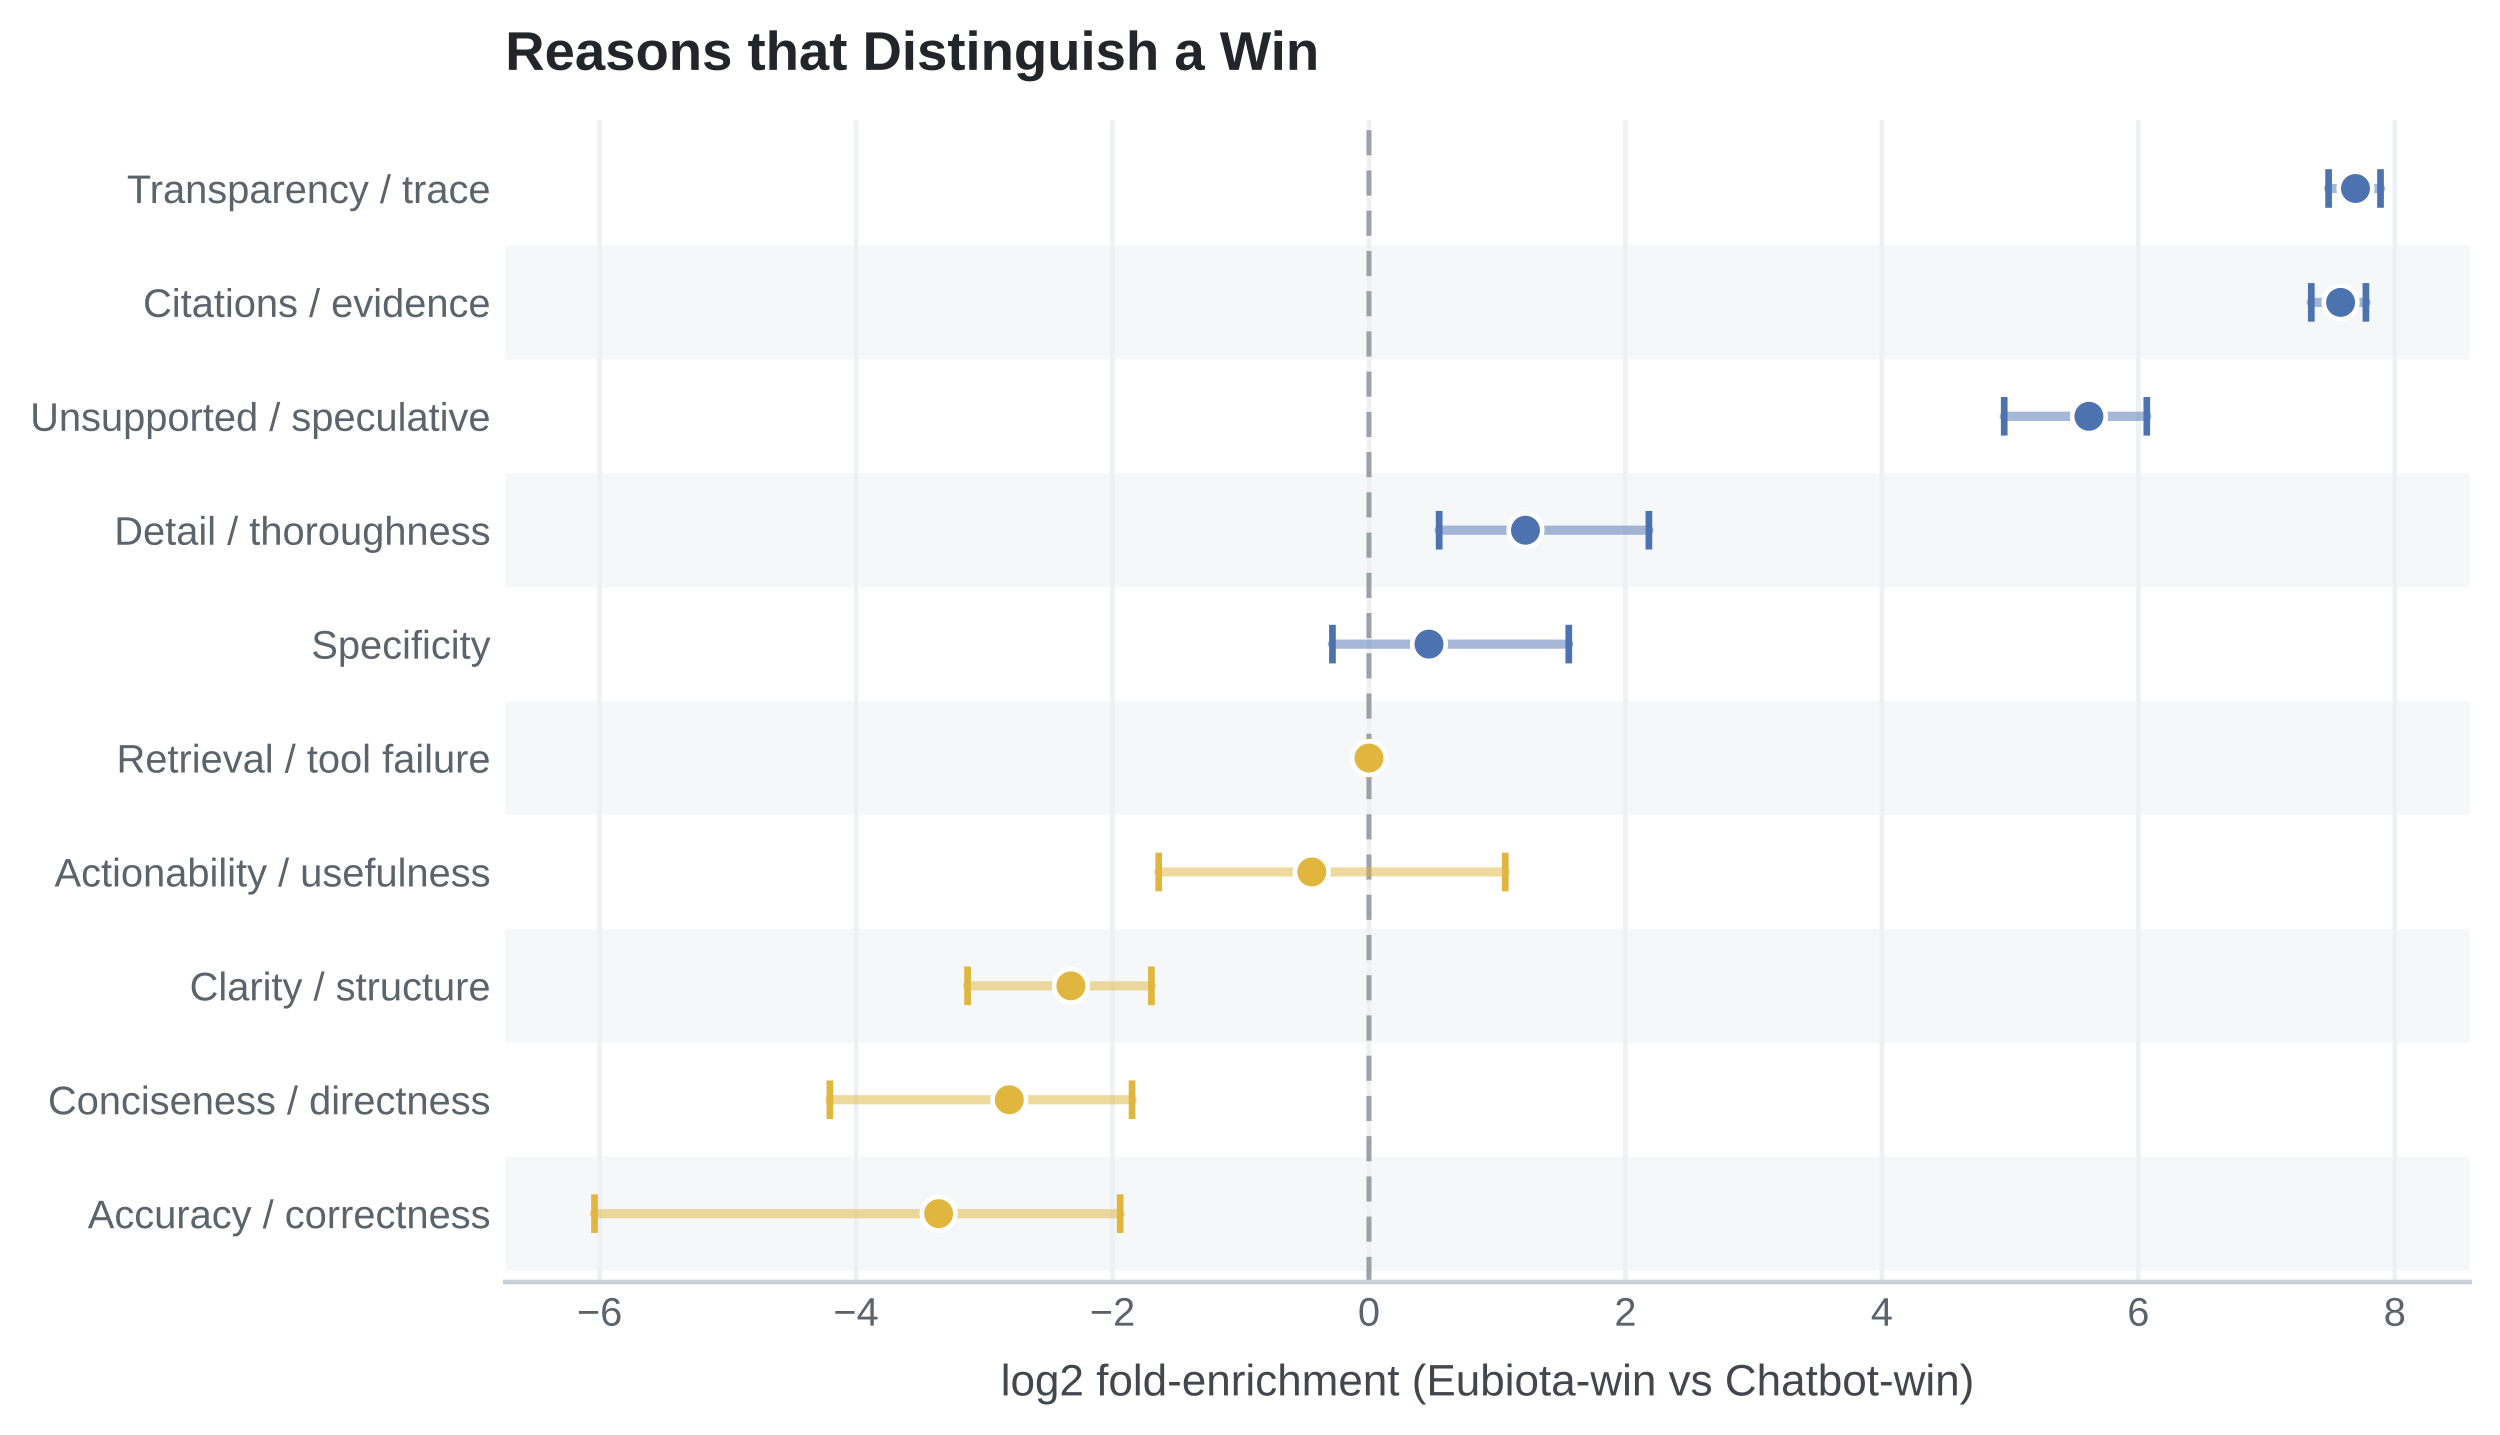
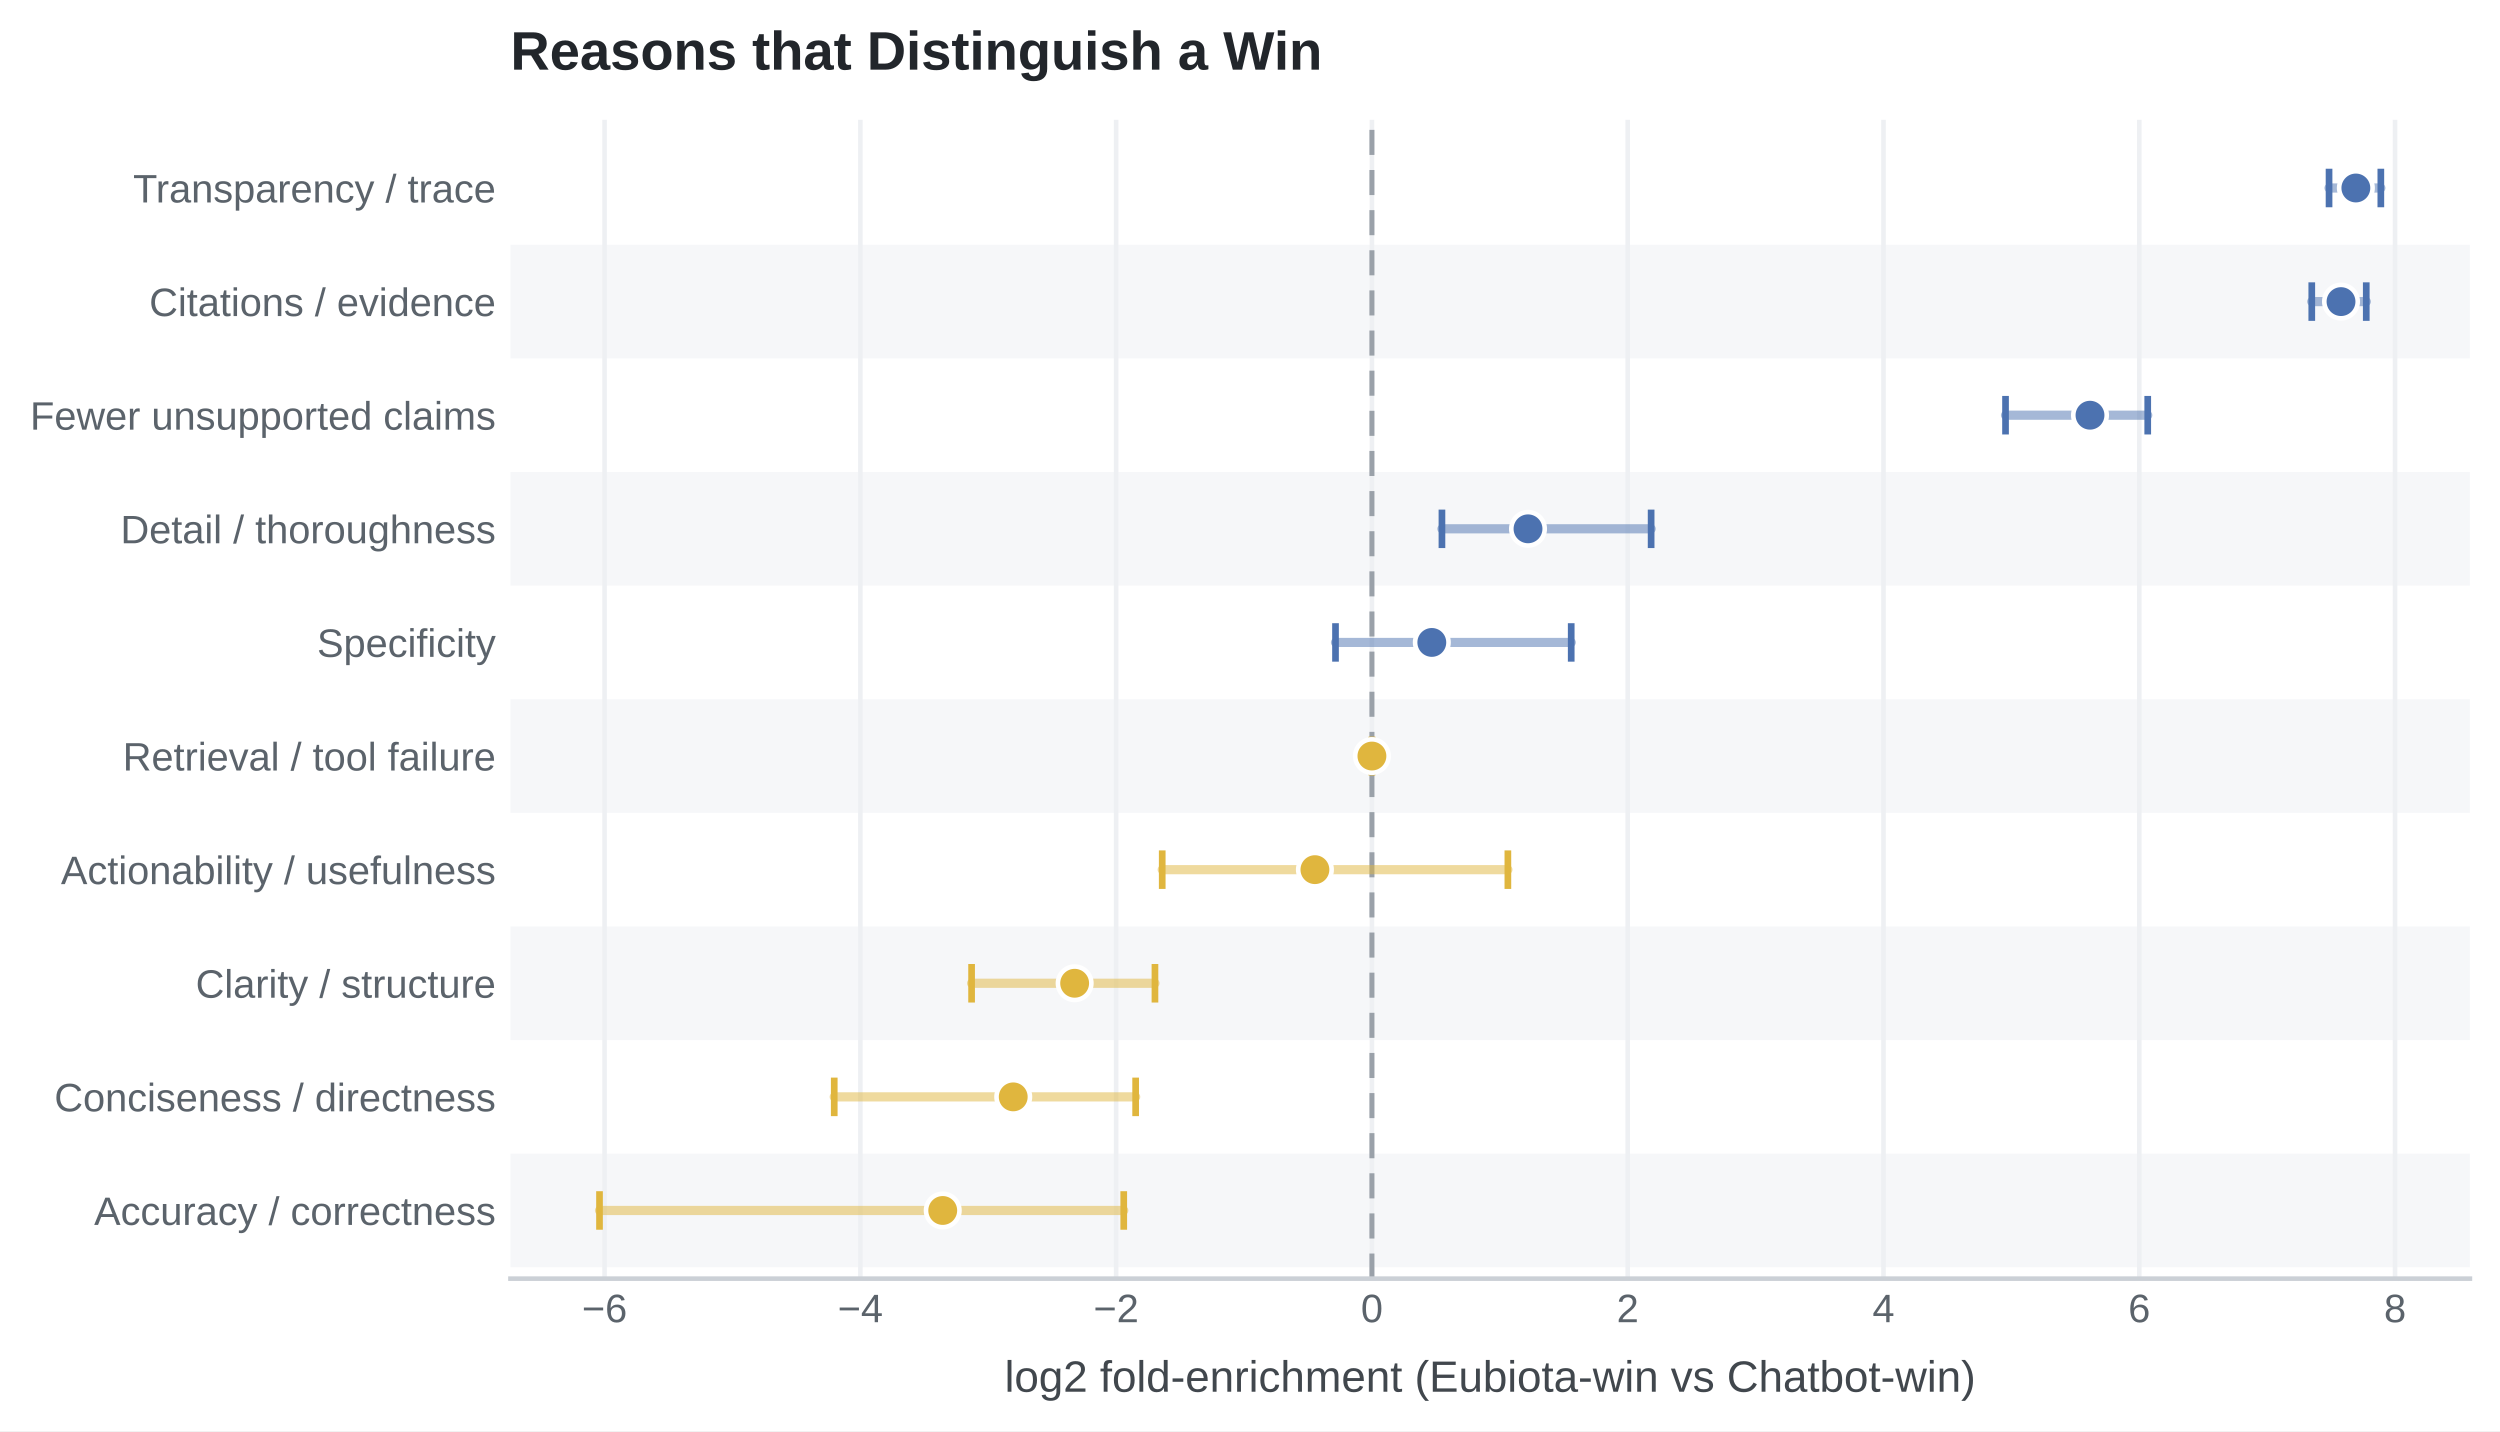
- <svg xmlns="http://www.w3.org/2000/svg" xmlns:xlink="http://www.w3.org/1999/xlink" width="596.456pt" height="342.334pt" viewBox="0 0 596.456 342.334" version="1.1">
+ <svg xmlns="http://www.w3.org/2000/svg" xmlns:xlink="http://www.w3.org/1999/xlink" width="598.024pt" height="342.334pt" viewBox="0 0 598.024 342.334" version="1.1">
  <defs>
    <style type="text/css">*{stroke-linejoin: round; stroke-linecap: butt}</style>
  </defs>
  <g id="figure_1">
    <g id="patch_1">
-       <path d="M 0 342.334  L 596.456 342.334  L 596.456 0  L 0 0  z " style="fill: #ffffff" />
+       <path d="M 0 342.334  L 598.024 342.334  L 598.024 0  L 0 0  z " style="fill: #ffffff" />
    </g>
    <g id="axes_1">
      <g id="patch_2">
-         <path d="M 120.536 305.864  L 589.256 305.864  L 589.256 28.664  L 120.536 28.664  z " style="fill: #ffffff" />
+         <path d="M 122.104 305.864  L 590.824 305.864  L 590.824 28.664  L 122.104 28.664  z " style="fill: #ffffff" />
      </g>
      <g id="patch_3">
-         <path d="M 120.536 303.147  L 589.256 303.147  L 589.256 275.97  L 120.536 275.97  z " clip-path="url(#pa0b9346ca6)" style="fill: #f6f7f9" />
+         <path d="M 122.104 303.147  L 590.824 303.147  L 590.824 275.97  L 122.104 275.97  z " clip-path="url(#p5629e8e739)" style="fill: #f6f7f9" />
      </g>
      <g id="patch_4">
-         <path d="M 120.536 248.794  L 589.256 248.794  L 589.256 221.617  L 120.536 221.617  z " clip-path="url(#pa0b9346ca6)" style="fill: #f6f7f9" />
+         <path d="M 122.104 248.794  L 590.824 248.794  L 590.824 221.617  L 122.104 221.617  z " clip-path="url(#p5629e8e739)" style="fill: #f6f7f9" />
      </g>
      <g id="patch_5">
-         <path d="M 120.536 194.441  L 589.256 194.441  L 589.256 167.264  L 120.536 167.264  z " clip-path="url(#pa0b9346ca6)" style="fill: #f6f7f9" />
+         <path d="M 122.104 194.441  L 590.824 194.441  L 590.824 167.264  L 122.104 167.264  z " clip-path="url(#p5629e8e739)" style="fill: #f6f7f9" />
      </g>
      <g id="patch_6">
-         <path d="M 120.536 140.088  L 589.256 140.088  L 589.256 112.911  L 120.536 112.911  z " clip-path="url(#pa0b9346ca6)" style="fill: #f6f7f9" />
+         <path d="M 122.104 140.088  L 590.824 140.088  L 590.824 112.911  L 122.104 112.911  z " clip-path="url(#p5629e8e739)" style="fill: #f6f7f9" />
      </g>
      <g id="patch_7">
-         <path d="M 120.536 85.735  L 589.256 85.735  L 589.256 58.558  L 120.536 58.558  z " clip-path="url(#pa0b9346ca6)" style="fill: #f6f7f9" />
+         <path d="M 122.104 85.735  L 590.824 85.735  L 590.824 58.558  L 122.104 58.558  z " clip-path="url(#p5629e8e739)" style="fill: #f6f7f9" />
      </g>
      <g id="matplotlib.axis_1">
        <g id="xtick_1">
          <g id="line2d_1">
-             <path d="M 143.051 305.864  L 143.051 28.664  " clip-path="url(#pa0b9346ca6)" style="fill: none; stroke: #eef0f3; stroke-width: 1.1; stroke-linecap: square" />
+             <path d="M 144.619 305.864  L 144.619 28.664  " clip-path="url(#p5629e8e739)" style="fill: none; stroke: #eef0f3; stroke-width: 1.1; stroke-linecap: square" />
          </g>
          <g id="line2d_2" />
          <g id="text_1">
-             <text style="font-size: 9.5px; font-family: 'Arial'; text-anchor: middle; fill: #5b636b" x="143.051" y="316.281" transform="rotate(-0 143.0511 316.2806)">−6</text>
+             <text style="font-size: 9.5px; font-family: 'Arial'; text-anchor: middle; fill: #5b636b" x="144.619" y="316.281" transform="rotate(-0 144.6186 316.2806)">−6</text>
          </g>
        </g>
        <g id="xtick_2">
          <g id="line2d_3">
-             <path d="M 204.237 305.864  L 204.237 28.664  " clip-path="url(#pa0b9346ca6)" style="fill: none; stroke: #eef0f3; stroke-width: 1.1; stroke-linecap: square" />
+             <path d="M 205.805 305.864  L 205.805 28.664  " clip-path="url(#p5629e8e739)" style="fill: none; stroke: #eef0f3; stroke-width: 1.1; stroke-linecap: square" />
          </g>
          <g id="line2d_4" />
          <g id="text_2">
-             <text style="font-size: 9.5px; font-family: 'Arial'; text-anchor: middle; fill: #5b636b" x="204.237" y="316.281" transform="rotate(-0 204.2373 316.2806)">−4</text>
+             <text style="font-size: 9.5px; font-family: 'Arial'; text-anchor: middle; fill: #5b636b" x="205.805" y="316.281" transform="rotate(-0 205.8048 316.2806)">−4</text>
          </g>
        </g>
        <g id="xtick_3">
          <g id="line2d_5">
-             <path d="M 265.424 305.864  L 265.424 28.664  " clip-path="url(#pa0b9346ca6)" style="fill: none; stroke: #eef0f3; stroke-width: 1.1; stroke-linecap: square" />
+             <path d="M 266.991 305.864  L 266.991 28.664  " clip-path="url(#p5629e8e739)" style="fill: none; stroke: #eef0f3; stroke-width: 1.1; stroke-linecap: square" />
          </g>
          <g id="line2d_6" />
          <g id="text_3">
-             <text style="font-size: 9.5px; font-family: 'Arial'; text-anchor: middle; fill: #5b636b" x="265.424" y="316.281" transform="rotate(-0 265.4235 316.2806)">−2</text>
+             <text style="font-size: 9.5px; font-family: 'Arial'; text-anchor: middle; fill: #5b636b" x="266.991" y="316.281" transform="rotate(-0 266.991 316.2806)">−2</text>
          </g>
        </g>
        <g id="xtick_4">
          <g id="line2d_7">
-             <path d="M 326.61 305.864  L 326.61 28.664  " clip-path="url(#pa0b9346ca6)" style="fill: none; stroke: #eef0f3; stroke-width: 1.1; stroke-linecap: square" />
+             <path d="M 328.177 305.864  L 328.177 28.664  " clip-path="url(#p5629e8e739)" style="fill: none; stroke: #eef0f3; stroke-width: 1.1; stroke-linecap: square" />
          </g>
          <g id="line2d_8" />
          <g id="text_4">
-             <text style="font-size: 9.5px; font-family: 'Arial'; text-anchor: middle; fill: #5b636b" x="326.61" y="316.281" transform="rotate(-0 326.6097 316.2806)">0</text>
+             <text style="font-size: 9.5px; font-family: 'Arial'; text-anchor: middle; fill: #5b636b" x="328.177" y="316.281" transform="rotate(-0 328.1772 316.2806)">0</text>
          </g>
        </g>
        <g id="xtick_5">
          <g id="line2d_9">
-             <path d="M 387.796 305.864  L 387.796 28.664  " clip-path="url(#pa0b9346ca6)" style="fill: none; stroke: #eef0f3; stroke-width: 1.1; stroke-linecap: square" />
+             <path d="M 389.363 305.864  L 389.363 28.664  " clip-path="url(#p5629e8e739)" style="fill: none; stroke: #eef0f3; stroke-width: 1.1; stroke-linecap: square" />
          </g>
          <g id="line2d_10" />
          <g id="text_5">
-             <text style="font-size: 9.5px; font-family: 'Arial'; text-anchor: middle; fill: #5b636b" x="387.796" y="316.281" transform="rotate(-0 387.7959 316.2806)">2</text>
+             <text style="font-size: 9.5px; font-family: 'Arial'; text-anchor: middle; fill: #5b636b" x="389.363" y="316.281" transform="rotate(-0 389.3634 316.2806)">2</text>
          </g>
        </g>
        <g id="xtick_6">
          <g id="line2d_11">
-             <path d="M 448.982 305.864  L 448.982 28.664  " clip-path="url(#pa0b9346ca6)" style="fill: none; stroke: #eef0f3; stroke-width: 1.1; stroke-linecap: square" />
+             <path d="M 450.55 305.864  L 450.55 28.664  " clip-path="url(#p5629e8e739)" style="fill: none; stroke: #eef0f3; stroke-width: 1.1; stroke-linecap: square" />
          </g>
          <g id="line2d_12" />
          <g id="text_6">
-             <text style="font-size: 9.5px; font-family: 'Arial'; text-anchor: middle; fill: #5b636b" x="448.982" y="316.281" transform="rotate(-0 448.9821 316.2806)">4</text>
+             <text style="font-size: 9.5px; font-family: 'Arial'; text-anchor: middle; fill: #5b636b" x="450.55" y="316.281" transform="rotate(-0 450.5496 316.2806)">4</text>
          </g>
        </g>
        <g id="xtick_7">
          <g id="line2d_13">
-             <path d="M 510.168 305.864  L 510.168 28.664  " clip-path="url(#pa0b9346ca6)" style="fill: none; stroke: #eef0f3; stroke-width: 1.1; stroke-linecap: square" />
+             <path d="M 511.736 305.864  L 511.736 28.664  " clip-path="url(#p5629e8e739)" style="fill: none; stroke: #eef0f3; stroke-width: 1.1; stroke-linecap: square" />
          </g>
          <g id="line2d_14" />
          <g id="text_7">
-             <text style="font-size: 9.5px; font-family: 'Arial'; text-anchor: middle; fill: #5b636b" x="510.168" y="316.281" transform="rotate(-0 510.1684 316.2806)">6</text>
+             <text style="font-size: 9.5px; font-family: 'Arial'; text-anchor: middle; fill: #5b636b" x="511.736" y="316.281" transform="rotate(-0 511.7359 316.2806)">6</text>
          </g>
        </g>
        <g id="xtick_8">
          <g id="line2d_15">
-             <path d="M 571.355 305.864  L 571.355 28.664  " clip-path="url(#pa0b9346ca6)" style="fill: none; stroke: #eef0f3; stroke-width: 1.1; stroke-linecap: square" />
+             <path d="M 572.922 305.864  L 572.922 28.664  " clip-path="url(#p5629e8e739)" style="fill: none; stroke: #eef0f3; stroke-width: 1.1; stroke-linecap: square" />
          </g>
          <g id="line2d_16" />
          <g id="text_8">
-             <text style="font-size: 9.5px; font-family: 'Arial'; text-anchor: middle; fill: #5b636b" x="571.355" y="316.281" transform="rotate(-0 571.3546 316.2806)">8</text>
+             <text style="font-size: 9.5px; font-family: 'Arial'; text-anchor: middle; fill: #5b636b" x="572.922" y="316.281" transform="rotate(-0 572.9221 316.2806)">8</text>
          </g>
        </g>
        <g id="text_9">
-           <text style="font-size: 10.5px; font-family: 'Arial'; text-anchor: middle; fill: #41474d" x="354.896" y="332.924" transform="rotate(-0 354.8963 332.9242)">log2 fold-enrichment  (Eubiota-win vs Chatbot-win)</text>
+           <text style="font-size: 10.5px; font-family: 'Arial'; text-anchor: middle; fill: #41474d" x="356.464" y="332.924" transform="rotate(-0 356.4638 332.9242)">log2 fold-enrichment  (Eubiota-win vs Chatbot-win)</text>
        </g>
      </g>
      <g id="matplotlib.axis_2">
        <g id="ytick_1">
          <g id="line2d_17" />
          <g id="text_10">
-             <text style="font-size: 9.5px; font-family: 'Arial'; text-anchor: end; fill: #5b636b" x="117.036" y="293.017" transform="rotate(-0 117.0363 293.0166)">Accuracy / correctness</text>
+             <text style="font-size: 9.5px; font-family: 'Arial'; text-anchor: end; fill: #5b636b" x="118.604" y="293.017" transform="rotate(-0 118.6038 293.0166)">Accuracy / correctness</text>
          </g>
        </g>
        <g id="ytick_2">
          <g id="line2d_18" />
          <g id="text_11">
-             <text style="font-size: 9.5px; font-family: 'Arial'; text-anchor: end; fill: #5b636b" x="117.036" y="265.84" transform="rotate(-0 117.0363 265.8401)">Conciseness / directness</text>
+             <text style="font-size: 9.5px; font-family: 'Arial'; text-anchor: end; fill: #5b636b" x="118.604" y="265.84" transform="rotate(-0 118.6038 265.8401)">Conciseness / directness</text>
          </g>
        </g>
        <g id="ytick_3">
          <g id="line2d_19" />
          <g id="text_12">
-             <text style="font-size: 9.5px; font-family: 'Arial'; text-anchor: end; fill: #5b636b" x="117.036" y="238.664" transform="rotate(-0 117.0363 238.6637)">Clarity / structure</text>
+             <text style="font-size: 9.5px; font-family: 'Arial'; text-anchor: end; fill: #5b636b" x="118.604" y="238.664" transform="rotate(-0 118.6038 238.6637)">Clarity / structure</text>
          </g>
        </g>
        <g id="ytick_4">
          <g id="line2d_20" />
          <g id="text_13">
-             <text style="font-size: 9.5px; font-family: 'Arial'; text-anchor: end; fill: #5b636b" x="117.036" y="211.487" transform="rotate(-0 117.0363 211.4872)">Actionability / usefulness</text>
+             <text style="font-size: 9.5px; font-family: 'Arial'; text-anchor: end; fill: #5b636b" x="118.604" y="211.487" transform="rotate(-0 118.6038 211.4872)">Actionability / usefulness</text>
          </g>
        </g>
        <g id="ytick_5">
          <g id="line2d_21" />
          <g id="text_14">
-             <text style="font-size: 9.5px; font-family: 'Arial'; text-anchor: end; fill: #5b636b" x="117.036" y="184.311" transform="rotate(-0 117.0363 184.3107)">Retrieval / tool failure</text>
+             <text style="font-size: 9.5px; font-family: 'Arial'; text-anchor: end; fill: #5b636b" x="118.604" y="184.311" transform="rotate(-0 118.6038 184.3107)">Retrieval / tool failure</text>
          </g>
        </g>
        <g id="ytick_6">
          <g id="line2d_22" />
          <g id="text_15">
-             <text style="font-size: 9.5px; font-family: 'Arial'; text-anchor: end; fill: #5b636b" x="117.036" y="157.134" transform="rotate(-0 117.0363 157.1343)">Specificity</text>
+             <text style="font-size: 9.5px; font-family: 'Arial'; text-anchor: end; fill: #5b636b" x="118.604" y="157.134" transform="rotate(-0 118.6038 157.1343)">Specificity</text>
          </g>
        </g>
        <g id="ytick_7">
          <g id="line2d_23" />
          <g id="text_16">
-             <text style="font-size: 9.5px; font-family: 'Arial'; text-anchor: end; fill: #5b636b" x="117.036" y="129.958" transform="rotate(-0 117.0363 129.9578)">Detail / thoroughness</text>
+             <text style="font-size: 9.5px; font-family: 'Arial'; text-anchor: end; fill: #5b636b" x="118.604" y="129.958" transform="rotate(-0 118.6038 129.9578)">Detail / thoroughness</text>
          </g>
        </g>
        <g id="ytick_8">
          <g id="line2d_24" />
          <g id="text_17">
-             <text style="font-size: 9.5px; font-family: 'Arial'; text-anchor: end; fill: #5b636b" x="117.036" y="102.781" transform="rotate(-0 117.0363 102.7813)">Unsupported / speculative</text>
+             <text style="font-size: 9.5px; font-family: 'Arial'; text-anchor: end; fill: #5b636b" x="118.604" y="102.781" transform="rotate(-0 118.6038 102.7813)">Fewer unsupported claims</text>
          </g>
        </g>
        <g id="ytick_9">
          <g id="line2d_25" />
          <g id="text_18">
-             <text style="font-size: 9.5px; font-family: 'Arial'; text-anchor: end; fill: #5b636b" x="117.036" y="75.605" transform="rotate(-0 117.0363 75.60484)">Citations / evidence</text>
+             <text style="font-size: 9.5px; font-family: 'Arial'; text-anchor: end; fill: #5b636b" x="118.604" y="75.605" transform="rotate(-0 118.6038 75.60484)">Citations / evidence</text>
          </g>
        </g>
        <g id="ytick_10">
          <g id="line2d_26" />
          <g id="text_19">
-             <text style="font-size: 9.5px; font-family: 'Arial'; text-anchor: end; fill: #5b636b" x="117.036" y="48.428" transform="rotate(-0 117.0363 48.42837)">Transparency / trace</text>
+             <text style="font-size: 9.5px; font-family: 'Arial'; text-anchor: end; fill: #5b636b" x="118.604" y="48.428" transform="rotate(-0 118.6038 48.42837)">Transparency / trace</text>
          </g>
        </g>
      </g>
      <g id="line2d_27">
-         <path d="M 326.61 305.864  L 326.61 28.664  " clip-path="url(#pa0b9346ca6)" style="fill: none; stroke-dasharray: 6,3.6; stroke-dashoffset: 0; stroke: #9aa1a9; stroke-width: 1.2" />
+         <path d="M 328.177 305.864  L 328.177 28.664  " clip-path="url(#p5629e8e739)" style="fill: none; stroke-dasharray: 6,3.6; stroke-dashoffset: 0; stroke: #9aa1a9; stroke-width: 1.2" />
      </g>
      <g id="patch_8">
-         <path d="M 120.536 305.864  L 589.256 305.864  " style="fill: none; stroke: #cbd0d6; stroke-width: 1.1; stroke-linejoin: miter; stroke-linecap: square" />
+         <path d="M 122.104 305.864  L 590.824 305.864  " style="fill: none; stroke: #cbd0d6; stroke-width: 1.1; stroke-linejoin: miter; stroke-linecap: square" />
      </g>
      <g id="line2d_28">
-         <path d="M 141.842 289.558  L 267.244 289.558  " clip-path="url(#pa0b9346ca6)" style="fill: none; stroke: #e0b63e; stroke-opacity: 0.5; stroke-width: 2.2; stroke-linecap: round" />
+         <path d="M 143.409 289.558  L 268.811 289.558  " clip-path="url(#p5629e8e739)" style="fill: none; stroke: #e0b63e; stroke-opacity: 0.5; stroke-width: 2.2; stroke-linecap: round" />
      </g>
      <g id="line2d_29">
-         <path d="M 141.842 293.363  L 141.842 285.754  " clip-path="url(#pa0b9346ca6)" style="fill: none; stroke: #e0b63e; stroke-width: 1.6; stroke-linecap: square" />
+         <path d="M 143.409 293.363  L 143.409 285.754  " clip-path="url(#p5629e8e739)" style="fill: none; stroke: #e0b63e; stroke-width: 1.6; stroke-linecap: square" />
      </g>
      <g id="line2d_30">
-         <path d="M 267.244 293.363  L 267.244 285.754  " clip-path="url(#pa0b9346ca6)" style="fill: none; stroke: #e0b63e; stroke-width: 1.6; stroke-linecap: square" />
+         <path d="M 268.811 293.363  L 268.811 285.754  " clip-path="url(#p5629e8e739)" style="fill: none; stroke: #e0b63e; stroke-width: 1.6; stroke-linecap: square" />
      </g>
      <g id="line2d_31">
-         <path d="M 197.992 262.382  L 270.09 262.382  " clip-path="url(#pa0b9346ca6)" style="fill: none; stroke: #e0b63e; stroke-opacity: 0.5; stroke-width: 2.2; stroke-linecap: round" />
+         <path d="M 199.559 262.382  L 271.658 262.382  " clip-path="url(#p5629e8e739)" style="fill: none; stroke: #e0b63e; stroke-opacity: 0.5; stroke-width: 2.2; stroke-linecap: round" />
      </g>
      <g id="line2d_32">
-         <path d="M 197.992 266.187  L 197.992 258.577  " clip-path="url(#pa0b9346ca6)" style="fill: none; stroke: #e0b63e; stroke-width: 1.6; stroke-linecap: square" />
+         <path d="M 199.559 266.187  L 199.559 258.577  " clip-path="url(#p5629e8e739)" style="fill: none; stroke: #e0b63e; stroke-width: 1.6; stroke-linecap: square" />
      </g>
      <g id="line2d_33">
-         <path d="M 270.09 266.187  L 270.09 258.577  " clip-path="url(#pa0b9346ca6)" style="fill: none; stroke: #e0b63e; stroke-width: 1.6; stroke-linecap: square" />
+         <path d="M 271.658 266.187  L 271.658 258.577  " clip-path="url(#p5629e8e739)" style="fill: none; stroke: #e0b63e; stroke-width: 1.6; stroke-linecap: square" />
      </g>
      <g id="line2d_34">
-         <path d="M 230.847 235.206  L 274.709 235.206  " clip-path="url(#pa0b9346ca6)" style="fill: none; stroke: #e0b63e; stroke-opacity: 0.5; stroke-width: 2.2; stroke-linecap: round" />
+         <path d="M 232.415 235.206  L 276.277 235.206  " clip-path="url(#p5629e8e739)" style="fill: none; stroke: #e0b63e; stroke-opacity: 0.5; stroke-width: 2.2; stroke-linecap: round" />
      </g>
      <g id="line2d_35">
-         <path d="M 230.847 239.01  L 230.847 231.401  " clip-path="url(#pa0b9346ca6)" style="fill: none; stroke: #e0b63e; stroke-width: 1.6; stroke-linecap: square" />
+         <path d="M 232.415 239.01  L 232.415 231.401  " clip-path="url(#p5629e8e739)" style="fill: none; stroke: #e0b63e; stroke-width: 1.6; stroke-linecap: square" />
      </g>
      <g id="line2d_36">
-         <path d="M 274.709 239.01  L 274.709 231.401  " clip-path="url(#pa0b9346ca6)" style="fill: none; stroke: #e0b63e; stroke-width: 1.6; stroke-linecap: square" />
+         <path d="M 276.277 239.01  L 276.277 231.401  " clip-path="url(#p5629e8e739)" style="fill: none; stroke: #e0b63e; stroke-width: 1.6; stroke-linecap: square" />
      </g>
      <g id="line2d_37">
-         <path d="M 276.447 208.029  L 359.13 208.029  " clip-path="url(#pa0b9346ca6)" style="fill: none; stroke: #e0b63e; stroke-opacity: 0.5; stroke-width: 2.2; stroke-linecap: round" />
+         <path d="M 278.015 208.029  L 360.698 208.029  " clip-path="url(#p5629e8e739)" style="fill: none; stroke: #e0b63e; stroke-opacity: 0.5; stroke-width: 2.2; stroke-linecap: round" />
      </g>
      <g id="line2d_38">
-         <path d="M 276.447 211.834  L 276.447 204.224  " clip-path="url(#pa0b9346ca6)" style="fill: none; stroke: #e0b63e; stroke-width: 1.6; stroke-linecap: square" />
+         <path d="M 278.015 211.834  L 278.015 204.224  " clip-path="url(#p5629e8e739)" style="fill: none; stroke: #e0b63e; stroke-width: 1.6; stroke-linecap: square" />
      </g>
      <g id="line2d_39">
-         <path d="M 359.13 211.834  L 359.13 204.224  " clip-path="url(#pa0b9346ca6)" style="fill: none; stroke: #e0b63e; stroke-width: 1.6; stroke-linecap: square" />
+         <path d="M 360.698 211.834  L 360.698 204.224  " clip-path="url(#p5629e8e739)" style="fill: none; stroke: #e0b63e; stroke-width: 1.6; stroke-linecap: square" />
      </g>
      <g id="line2d_40">
-         <path d="M 326.61 180.853  L 326.61 180.853  " clip-path="url(#pa0b9346ca6)" style="fill: none; stroke: #e0b63e; stroke-opacity: 0.5; stroke-width: 2.2; stroke-linecap: round" />
+         <path d="M 328.177 180.853  L 328.177 180.853  " clip-path="url(#p5629e8e739)" style="fill: none; stroke: #e0b63e; stroke-opacity: 0.5; stroke-width: 2.2; stroke-linecap: round" />
      </g>
      <g id="line2d_41">
-         <path d="M 326.61 184.657  L 326.61 177.048  " clip-path="url(#pa0b9346ca6)" style="fill: none; stroke: #e0b63e; stroke-width: 1.6; stroke-linecap: square" />
+         <path d="M 328.177 184.657  L 328.177 177.048  " clip-path="url(#p5629e8e739)" style="fill: none; stroke: #e0b63e; stroke-width: 1.6; stroke-linecap: square" />
      </g>
      <g id="line2d_42">
-         <path d="M 326.61 184.657  L 326.61 177.048  " clip-path="url(#pa0b9346ca6)" style="fill: none; stroke: #e0b63e; stroke-width: 1.6; stroke-linecap: square" />
+         <path d="M 328.177 184.657  L 328.177 177.048  " clip-path="url(#p5629e8e739)" style="fill: none; stroke: #e0b63e; stroke-width: 1.6; stroke-linecap: square" />
      </g>
      <g id="line2d_43">
-         <path d="M 317.898 153.676  L 374.281 153.676  " clip-path="url(#pa0b9346ca6)" style="fill: none; stroke: #4c72b0; stroke-opacity: 0.5; stroke-width: 2.2; stroke-linecap: round" />
+         <path d="M 319.466 153.676  L 375.849 153.676  " clip-path="url(#p5629e8e739)" style="fill: none; stroke: #4c72b0; stroke-opacity: 0.5; stroke-width: 2.2; stroke-linecap: round" />
      </g>
      <g id="line2d_44">
-         <path d="M 317.898 157.481  L 317.898 149.871  " clip-path="url(#pa0b9346ca6)" style="fill: none; stroke: #4c72b0; stroke-width: 1.6; stroke-linecap: square" />
+         <path d="M 319.466 157.481  L 319.466 149.871  " clip-path="url(#p5629e8e739)" style="fill: none; stroke: #4c72b0; stroke-width: 1.6; stroke-linecap: square" />
      </g>
      <g id="line2d_45">
-         <path d="M 374.281 157.481  L 374.281 149.871  " clip-path="url(#pa0b9346ca6)" style="fill: none; stroke: #4c72b0; stroke-width: 1.6; stroke-linecap: square" />
+         <path d="M 375.849 157.481  L 375.849 149.871  " clip-path="url(#p5629e8e739)" style="fill: none; stroke: #4c72b0; stroke-width: 1.6; stroke-linecap: square" />
      </g>
      <g id="line2d_46">
-         <path d="M 343.36 126.5  L 393.398 126.5  " clip-path="url(#pa0b9346ca6)" style="fill: none; stroke: #4c72b0; stroke-opacity: 0.5; stroke-width: 2.2; stroke-linecap: round" />
+         <path d="M 344.927 126.5  L 394.965 126.5  " clip-path="url(#p5629e8e739)" style="fill: none; stroke: #4c72b0; stroke-opacity: 0.5; stroke-width: 2.2; stroke-linecap: round" />
      </g>
      <g id="line2d_47">
-         <path d="M 343.36 130.304  L 343.36 122.695  " clip-path="url(#pa0b9346ca6)" style="fill: none; stroke: #4c72b0; stroke-width: 1.6; stroke-linecap: square" />
+         <path d="M 344.927 130.304  L 344.927 122.695  " clip-path="url(#p5629e8e739)" style="fill: none; stroke: #4c72b0; stroke-width: 1.6; stroke-linecap: square" />
      </g>
      <g id="line2d_48">
-         <path d="M 393.398 130.304  L 393.398 122.695  " clip-path="url(#pa0b9346ca6)" style="fill: none; stroke: #4c72b0; stroke-width: 1.6; stroke-linecap: square" />
+         <path d="M 394.965 130.304  L 394.965 122.695  " clip-path="url(#p5629e8e739)" style="fill: none; stroke: #4c72b0; stroke-width: 1.6; stroke-linecap: square" />
      </g>
      <g id="line2d_49">
-         <path d="M 478.174 99.323  L 512.19 99.323  " clip-path="url(#pa0b9346ca6)" style="fill: none; stroke: #4c72b0; stroke-opacity: 0.5; stroke-width: 2.2; stroke-linecap: round" />
+         <path d="M 479.741 99.323  L 513.758 99.323  " clip-path="url(#p5629e8e739)" style="fill: none; stroke: #4c72b0; stroke-opacity: 0.5; stroke-width: 2.2; stroke-linecap: round" />
      </g>
      <g id="line2d_50">
-         <path d="M 478.174 103.128  L 478.174 95.518  " clip-path="url(#pa0b9346ca6)" style="fill: none; stroke: #4c72b0; stroke-width: 1.6; stroke-linecap: square" />
+         <path d="M 479.741 103.128  L 479.741 95.518  " clip-path="url(#p5629e8e739)" style="fill: none; stroke: #4c72b0; stroke-width: 1.6; stroke-linecap: square" />
      </g>
      <g id="line2d_51">
-         <path d="M 512.19 103.128  L 512.19 95.518  " clip-path="url(#pa0b9346ca6)" style="fill: none; stroke: #4c72b0; stroke-width: 1.6; stroke-linecap: square" />
+         <path d="M 513.758 103.128  L 513.758 95.518  " clip-path="url(#p5629e8e739)" style="fill: none; stroke: #4c72b0; stroke-width: 1.6; stroke-linecap: square" />
      </g>
      <g id="line2d_52">
-         <path d="M 551.43 72.147  L 564.465 72.147  " clip-path="url(#pa0b9346ca6)" style="fill: none; stroke: #4c72b0; stroke-opacity: 0.5; stroke-width: 2.2; stroke-linecap: round" />
+         <path d="M 552.998 72.147  L 566.032 72.147  " clip-path="url(#p5629e8e739)" style="fill: none; stroke: #4c72b0; stroke-opacity: 0.5; stroke-width: 2.2; stroke-linecap: round" />
      </g>
      <g id="line2d_53">
-         <path d="M 551.43 75.951  L 551.43 68.342  " clip-path="url(#pa0b9346ca6)" style="fill: none; stroke: #4c72b0; stroke-width: 1.6; stroke-linecap: square" />
+         <path d="M 552.998 75.951  L 552.998 68.342  " clip-path="url(#p5629e8e739)" style="fill: none; stroke: #4c72b0; stroke-width: 1.6; stroke-linecap: square" />
      </g>
      <g id="line2d_54">
-         <path d="M 564.465 75.951  L 564.465 68.342  " clip-path="url(#pa0b9346ca6)" style="fill: none; stroke: #4c72b0; stroke-width: 1.6; stroke-linecap: square" />
+         <path d="M 566.032 75.951  L 566.032 68.342  " clip-path="url(#p5629e8e739)" style="fill: none; stroke: #4c72b0; stroke-width: 1.6; stroke-linecap: square" />
      </g>
      <g id="line2d_55">
-         <path d="M 555.563 44.97  L 567.951 44.97  " clip-path="url(#pa0b9346ca6)" style="fill: none; stroke: #4c72b0; stroke-opacity: 0.5; stroke-width: 2.2; stroke-linecap: round" />
+         <path d="M 557.13 44.97  L 569.518 44.97  " clip-path="url(#p5629e8e739)" style="fill: none; stroke: #4c72b0; stroke-opacity: 0.5; stroke-width: 2.2; stroke-linecap: round" />
      </g>
      <g id="line2d_56">
-         <path d="M 555.563 48.775  L 555.563 41.166  " clip-path="url(#pa0b9346ca6)" style="fill: none; stroke: #4c72b0; stroke-width: 1.6; stroke-linecap: square" />
+         <path d="M 557.13 48.775  L 557.13 41.166  " clip-path="url(#p5629e8e739)" style="fill: none; stroke: #4c72b0; stroke-width: 1.6; stroke-linecap: square" />
      </g>
      <g id="line2d_57">
-         <path d="M 567.951 48.775  L 567.951 41.166  " clip-path="url(#pa0b9346ca6)" style="fill: none; stroke: #4c72b0; stroke-width: 1.6; stroke-linecap: square" />
+         <path d="M 569.518 48.775  L 569.518 41.166  " clip-path="url(#p5629e8e739)" style="fill: none; stroke: #4c72b0; stroke-width: 1.6; stroke-linecap: square" />
      </g>
      <g id="text_20">
-         <text style="font-weight: 700; font-size: 13px; font-family: 'Arial'; text-anchor: start; fill: #22262b" x="120.536" y="16.664" transform="rotate(-0 120.5363 16.66436)">Reasons that Distinguish a Win</text>
+         <text style="font-weight: 700; font-size: 13px; font-family: 'Arial'; text-anchor: start; fill: #22262b" x="122.104" y="16.664" transform="rotate(-0 122.1038 16.66436)">Reasons that Distinguish a Win</text>
      </g>
      <g id="PathCollection_1">
        <defs>
-           <path id="m66684a6961" d="M 0 4  C 1.061 4 2.078 3.579 2.828 2.828  C 3.579 2.078 4 1.061 4 0  C 4 -1.061 3.579 -2.078 2.828 -2.828  C 2.078 -3.579 1.061 -4 0 -4  C -1.061 -4 -2.078 -3.579 -2.828 -2.828  C -3.579 -2.078 -4 -1.061 -4 0  C -4 1.061 -3.579 2.078 -2.828 2.828  C -2.078 3.579 -1.061 4 0 4  z " style="stroke: #ffffff; stroke-width: 1.1" />
+           <path id="mc68609118b" d="M 0 4  C 1.061 4 2.078 3.579 2.828 2.828  C 3.579 2.078 4 1.061 4 0  C 4 -1.061 3.579 -2.078 2.828 -2.828  C 2.078 -3.579 1.061 -4 0 -4  C -1.061 -4 -2.078 -3.579 -2.828 -2.828  C -3.579 -2.078 -4 -1.061 -4 0  C -4 1.061 -3.579 2.078 -2.828 2.828  C -2.078 3.579 -1.061 4 0 4  z " style="stroke: #ffffff; stroke-width: 1.1" />
        </defs>
-         <g clip-path="url(#pa0b9346ca6)">
-           <use xlink:href="#m66684a6961" x="223.943" y="289.558" style="fill: #e0b63e; stroke: #ffffff; stroke-width: 1.1" />
+         <g clip-path="url(#p5629e8e739)">
+           <use xlink:href="#mc68609118b" x="225.511" y="289.558" style="fill: #e0b63e; stroke: #ffffff; stroke-width: 1.1" />
        </g>
      </g>
      <g id="PathCollection_2">
-         <g clip-path="url(#pa0b9346ca6)">
-           <use xlink:href="#m66684a6961" x="240.807" y="262.382" style="fill: #e0b63e; stroke: #ffffff; stroke-width: 1.1" />
+         <g clip-path="url(#p5629e8e739)">
+           <use xlink:href="#mc68609118b" x="242.374" y="262.382" style="fill: #e0b63e; stroke: #ffffff; stroke-width: 1.1" />
        </g>
      </g>
      <g id="PathCollection_3">
-         <g clip-path="url(#pa0b9346ca6)">
-           <use xlink:href="#m66684a6961" x="255.499" y="235.206" style="fill: #e0b63e; stroke: #ffffff; stroke-width: 1.1" />
+         <g clip-path="url(#p5629e8e739)">
+           <use xlink:href="#mc68609118b" x="257.067" y="235.206" style="fill: #e0b63e; stroke: #ffffff; stroke-width: 1.1" />
        </g>
      </g>
      <g id="PathCollection_4">
-         <g clip-path="url(#pa0b9346ca6)">
-           <use xlink:href="#m66684a6961" x="312.973" y="208.029" style="fill: #e0b63e; stroke: #ffffff; stroke-width: 1.1" />
+         <g clip-path="url(#p5629e8e739)">
+           <use xlink:href="#mc68609118b" x="314.541" y="208.029" style="fill: #e0b63e; stroke: #ffffff; stroke-width: 1.1" />
        </g>
      </g>
      <g id="PathCollection_5">
-         <g clip-path="url(#pa0b9346ca6)">
-           <use xlink:href="#m66684a6961" x="326.61" y="180.853" style="fill: #e0b63e; stroke: #ffffff; stroke-width: 1.1" />
+         <g clip-path="url(#p5629e8e739)">
+           <use xlink:href="#mc68609118b" x="328.177" y="180.853" style="fill: #e0b63e; stroke: #ffffff; stroke-width: 1.1" />
        </g>
      </g>
      <g id="PathCollection_6">
        <defs>
-           <path id="m2dc63be663" d="M 0 4  C 1.061 4 2.078 3.579 2.828 2.828  C 3.579 2.078 4 1.061 4 0  C 4 -1.061 3.579 -2.078 2.828 -2.828  C 2.078 -3.579 1.061 -4 0 -4  C -1.061 -4 -2.078 -3.579 -2.828 -2.828  C -3.579 -2.078 -4 -1.061 -4 0  C -4 1.061 -3.579 2.078 -2.828 2.828  C -2.078 3.579 -1.061 4 0 4  z " style="stroke: #ffffff; stroke-width: 1.1" />
+           <path id="m0a63de3083" d="M 0 4  C 1.061 4 2.078 3.579 2.828 2.828  C 3.579 2.078 4 1.061 4 0  C 4 -1.061 3.579 -2.078 2.828 -2.828  C 2.078 -3.579 1.061 -4 0 -4  C -1.061 -4 -2.078 -3.579 -2.828 -2.828  C -3.579 -2.078 -4 -1.061 -4 0  C -4 1.061 -3.579 2.078 -2.828 2.828  C -2.078 3.579 -1.061 4 0 4  z " style="stroke: #ffffff; stroke-width: 1.1" />
        </defs>
-         <g clip-path="url(#pa0b9346ca6)">
-           <use xlink:href="#m2dc63be663" x="340.935" y="153.676" style="fill: #4c72b0; stroke: #ffffff; stroke-width: 1.1" />
+         <g clip-path="url(#p5629e8e739)">
+           <use xlink:href="#m0a63de3083" x="342.503" y="153.676" style="fill: #4c72b0; stroke: #ffffff; stroke-width: 1.1" />
        </g>
      </g>
      <g id="PathCollection_7">
-         <g clip-path="url(#pa0b9346ca6)">
-           <use xlink:href="#m2dc63be663" x="363.948" y="126.5" style="fill: #4c72b0; stroke: #ffffff; stroke-width: 1.1" />
+         <g clip-path="url(#p5629e8e739)">
+           <use xlink:href="#m0a63de3083" x="365.515" y="126.5" style="fill: #4c72b0; stroke: #ffffff; stroke-width: 1.1" />
        </g>
      </g>
      <g id="PathCollection_8">
-         <g clip-path="url(#pa0b9346ca6)">
-           <use xlink:href="#m2dc63be663" x="498.381" y="99.323" style="fill: #4c72b0; stroke: #ffffff; stroke-width: 1.1" />
+         <g clip-path="url(#p5629e8e739)">
+           <use xlink:href="#m0a63de3083" x="499.949" y="99.323" style="fill: #4c72b0; stroke: #ffffff; stroke-width: 1.1" />
        </g>
      </g>
      <g id="PathCollection_9">
-         <g clip-path="url(#pa0b9346ca6)">
-           <use xlink:href="#m2dc63be663" x="558.427" y="72.147" style="fill: #4c72b0; stroke: #ffffff; stroke-width: 1.1" />
+         <g clip-path="url(#p5629e8e739)">
+           <use xlink:href="#m0a63de3083" x="559.994" y="72.147" style="fill: #4c72b0; stroke: #ffffff; stroke-width: 1.1" />
        </g>
      </g>
      <g id="PathCollection_10">
-         <g clip-path="url(#pa0b9346ca6)">
-           <use xlink:href="#m2dc63be663" x="561.977" y="44.97" style="fill: #4c72b0; stroke: #ffffff; stroke-width: 1.1" />
+         <g clip-path="url(#p5629e8e739)">
+           <use xlink:href="#m0a63de3083" x="563.545" y="44.97" style="fill: #4c72b0; stroke: #ffffff; stroke-width: 1.1" />
        </g>
      </g>
    </g>
  </g>
  <defs>
-     <clipPath id="pa0b9346ca6">
-       <rect x="120.536" y="28.664" width="468.72" height="277.2" />
+     <clipPath id="p5629e8e739">
+       <rect x="122.104" y="28.664" width="468.72" height="277.2" />
    </clipPath>
  </defs>
</svg>
